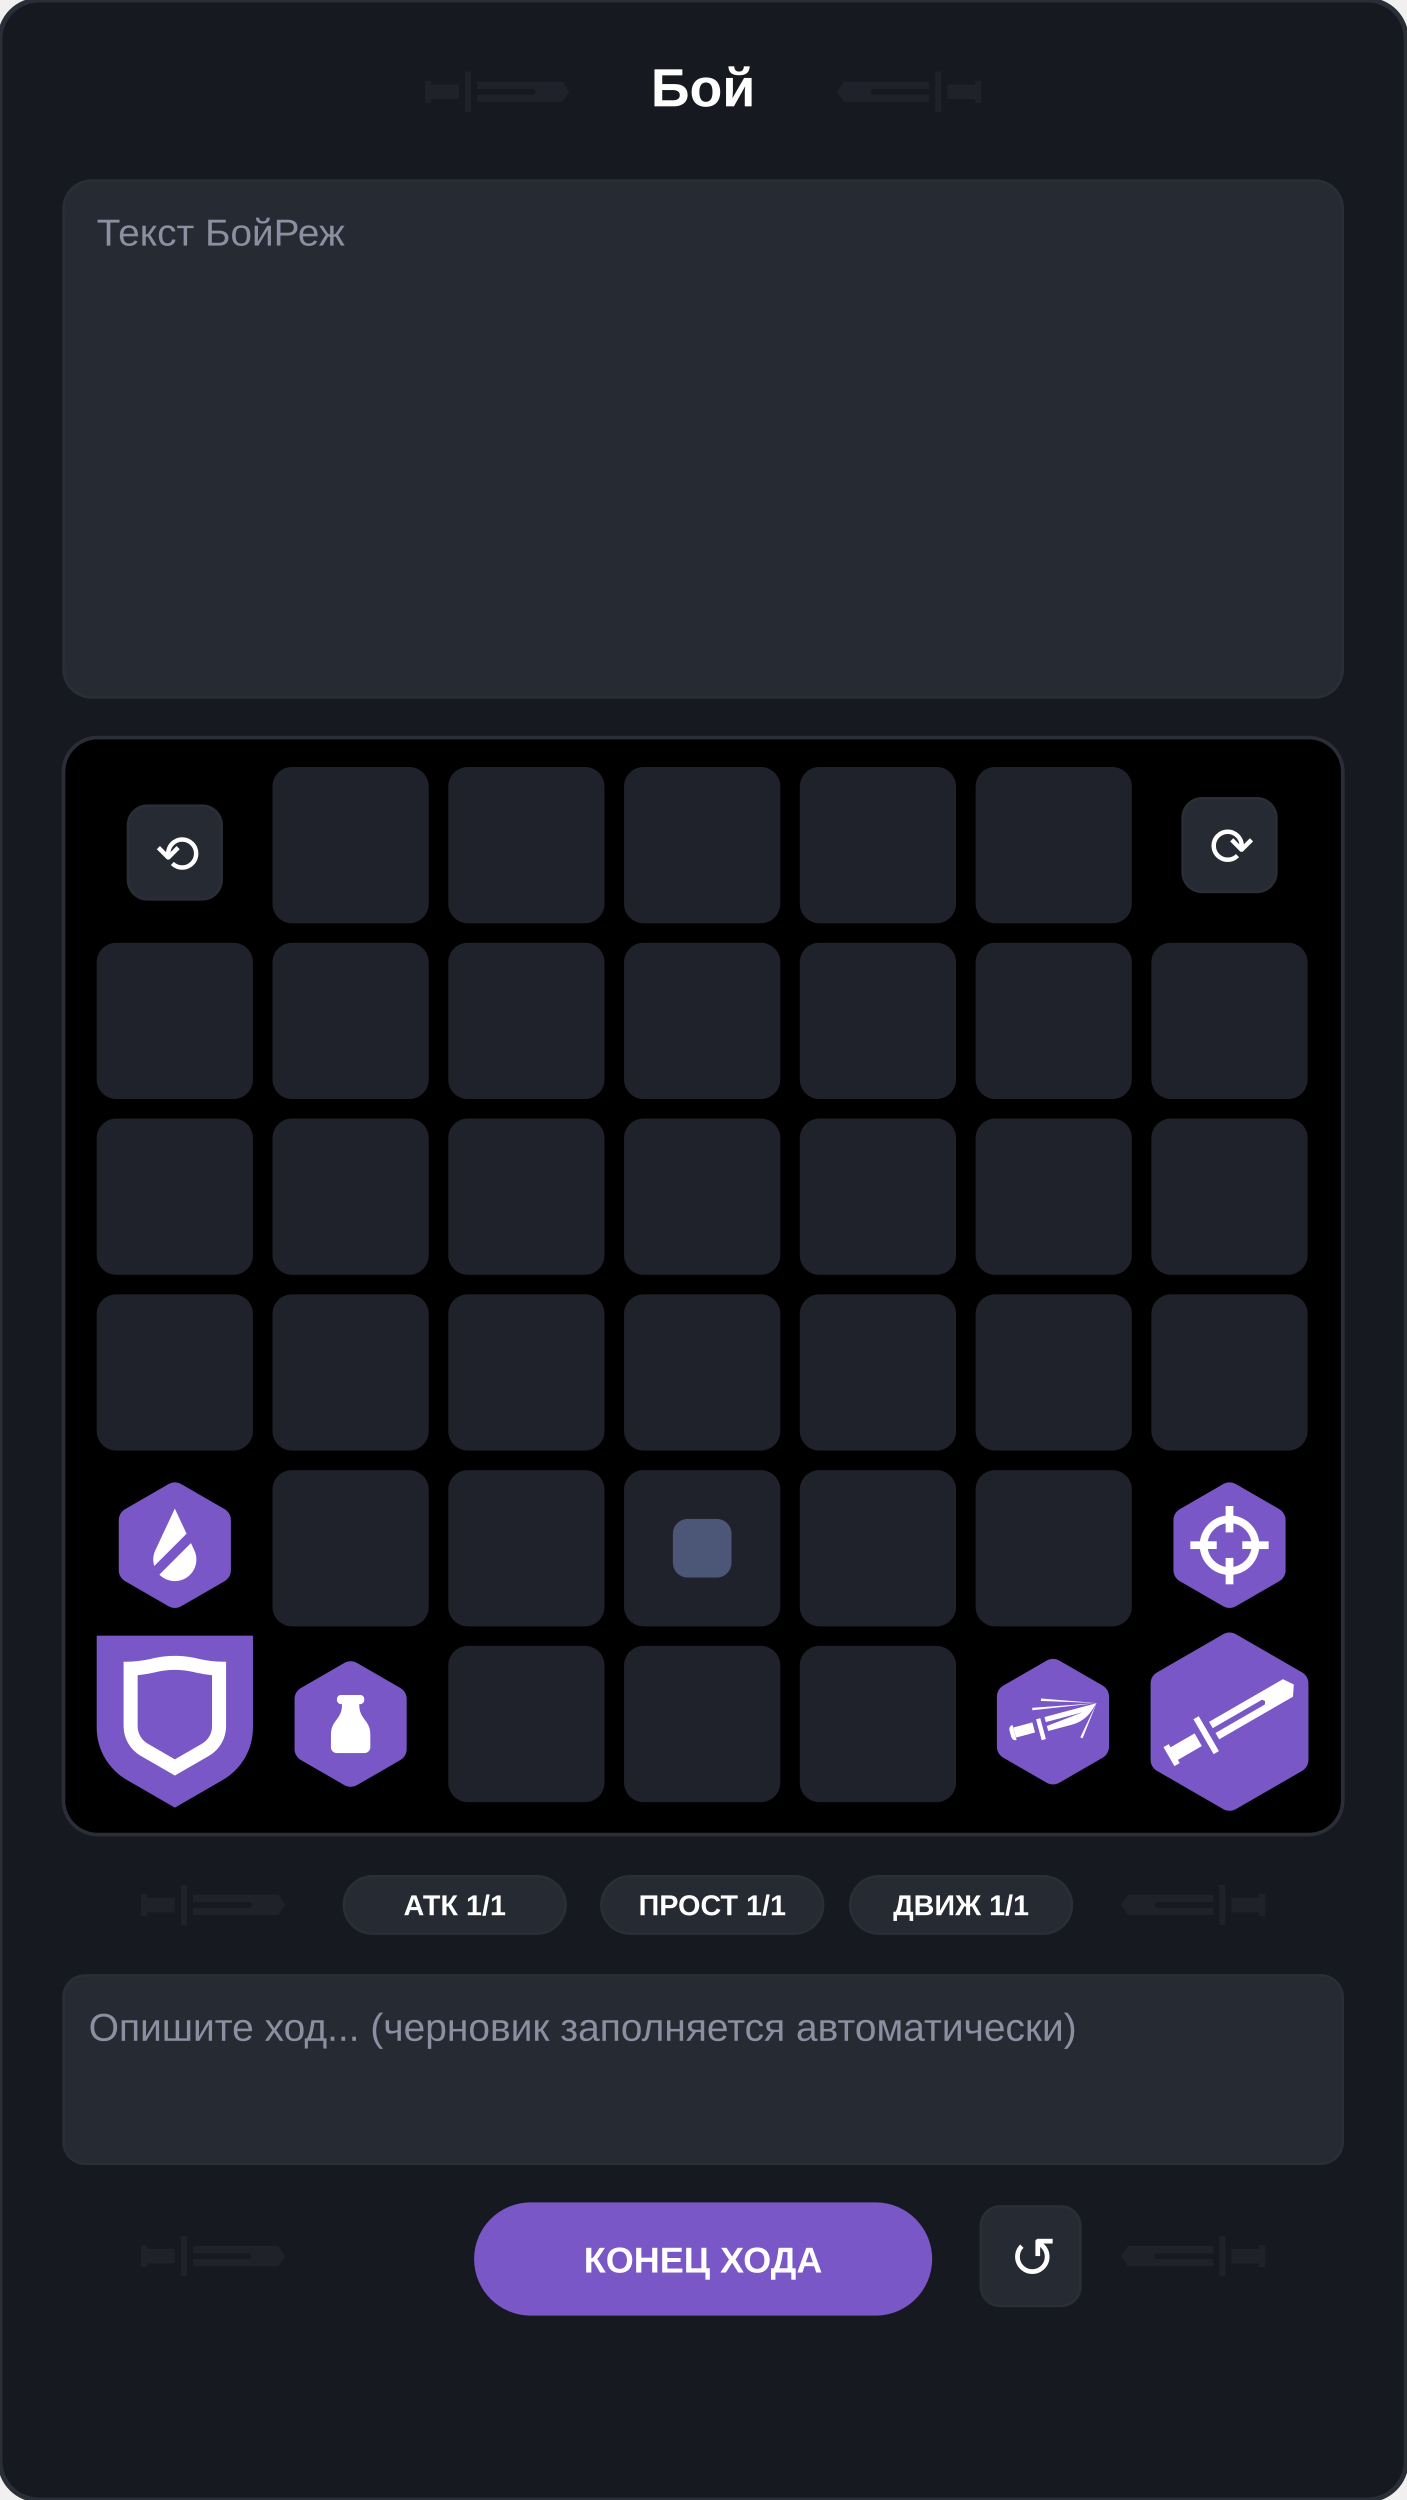
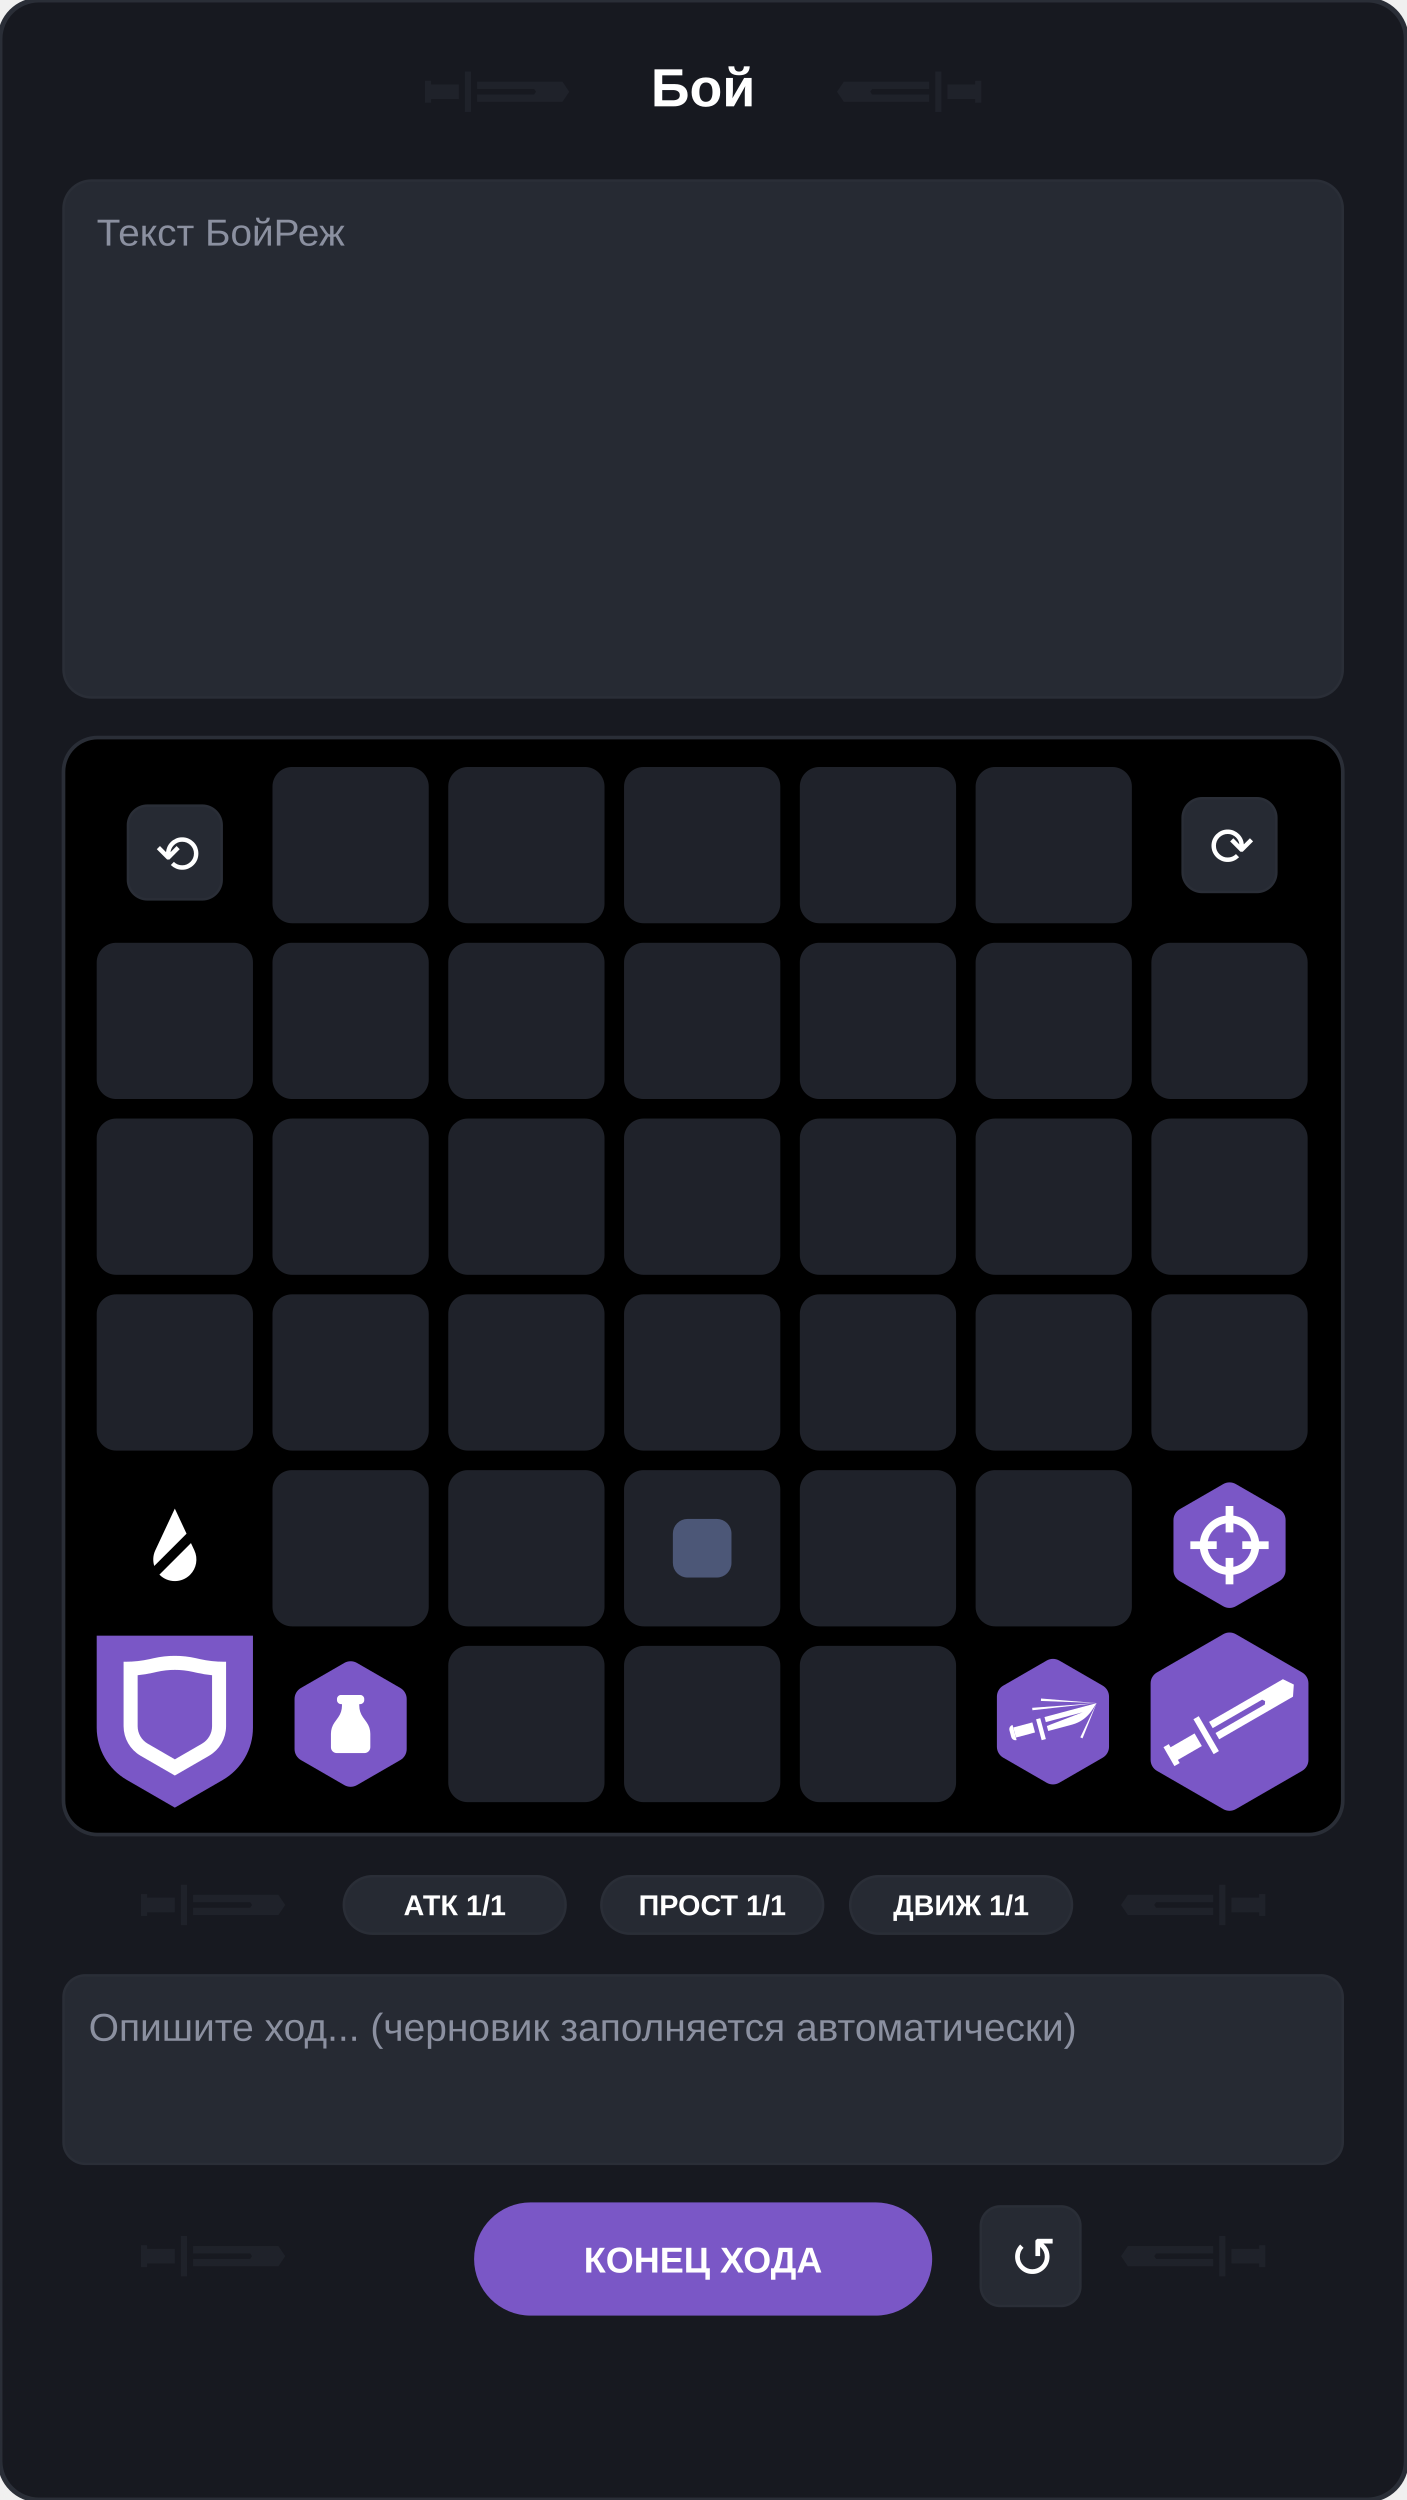
<svg xmlns="http://www.w3.org/2000/svg" data-dw-combat="1" id="_Слой_1" version="1.1" viewBox="0 0 576 1024">
  <defs>
    <style>
      .st0, .st1, .st2, .st3, .st4, .st5 {
        fill: #fff;
      }

      .st6 {
        fill: #1f222a;
      }

      .st1 {
        font-size: 21.95px;
      }

      .st1, .st2 {
        font-family: MyriadPro-Regular, 'Myriad Pro';
      }

      .st1, .st2, .st7, .st3, .st8, .st4, .st9, .st5 {
        isolation: isolate;
      }

      .st10 {
        fill: #171920;
        stroke-width: 2px;
      }

      .st10, .st11, .st12 {
        stroke: #2a2e37;
      }

      .st11 {
        stroke-width: 1.5px;
      }

      .st2 {
        font-size: 23.33px;
      }

      .st12 {
        fill: #262a33;
      }

      .st7 {
        font-size: 14px;
      }

      .st7, .st3, .st4, .st5 {
        font-family: Arial-BoldMT, Arial;
        font-weight: 700;
      }

      .st7, .st13 {
        fill: #4c5777;
      }

      .st3 {
        font-size: 14.75px;
      }

      .st8 {
        font-size: 15.41px;
      }

      .st8, .st9 {
        fill: #8b90a0;
        font-family: ArialMT, Arial;
      }

      .st14 {
        fill: #7a57c6;
      }

      .st4 {
        font-size: 11.78px;
      }

      .st9 {
        font-size: 15.94px;
      }

      .st5 {
        font-size: 22px;
      }
    </style>
  </defs>
  <rect class="st10" width="576" height="1024" rx="16" ry="16" />
  <text class="st5" transform="translate(266.61 43.55)">
    <tspan x="0" y="0">Бой</tspan>
  </text>
  <g id="btn_rollback">
    <rect class="st12" x="401.72" y="903.72" width="40.82" height="40.82" rx="8" ry="8" />
    <text class="st2" transform="translate(413.38 932.87)">
      <tspan x="0" y="0">↺</tspan>
    </text>
  </g>
  <g id="board">
    <rect class="st11" x="26" y="302.1" width="524" height="449.35" rx="14" ry="14" />
    <g id="cam">
      <g>
        <g id="cells">
          <rect id="cell_-2_4" class="st6" x="111.61" y="314.16" width="64" height="64" rx="8" ry="8" />
          <rect id="cell_-1_4" class="st6" x="183.61" y="314.16" width="64" height="64" rx="8" ry="8" />
          <rect id="cell_0_4" class="st6" x="255.61" y="314.16" width="64" height="64" rx="8" ry="8" />
          <rect id="cell_1_4" class="st6" x="327.61" y="314.16" width="64" height="64" rx="8" ry="8" />
          <rect id="cell_2_4" class="st6" x="399.61" y="314.16" width="64" height="64" rx="8" ry="8" />
          <rect id="cell_-3_3" class="st6" x="39.61" y="386.16" width="64" height="64" rx="8" ry="8" />
          <rect id="cell_-2_3" class="st6" x="111.61" y="386.16" width="64" height="64" rx="8" ry="8" />
          <rect id="cell_-1_3" class="st6" x="183.61" y="386.16" width="64" height="64" rx="8" ry="8" />
          <rect id="cell_0_3" class="st6" x="255.61" y="386.16" width="64" height="64" rx="8" ry="8" />
          <rect id="cell_1_3" class="st6" x="327.61" y="386.16" width="64" height="64" rx="8" ry="8" />
          <rect id="cell_2_3" class="st6" x="399.61" y="386.16" width="64" height="64" rx="8" ry="8" />
          <rect id="cell_3_3" class="st6" x="471.61" y="386.16" width="64" height="64" rx="8" ry="8" />
          <rect id="cell_-3_2" class="st6" x="39.61" y="458.16" width="64" height="64" rx="8" ry="8" />
          <rect id="cell_-2_2" class="st6" x="111.61" y="458.16" width="64" height="64" rx="8" ry="8" />
          <rect id="cell_-1_2" class="st6" x="183.61" y="458.16" width="64" height="64" rx="8" ry="8" />
          <rect id="cell_0_2" class="st6" x="255.61" y="458.16" width="64" height="64" rx="8" ry="8" />
          <rect id="cell_1_2" class="st6" x="327.61" y="458.16" width="64" height="64" rx="8" ry="8" />
          <rect id="cell_2_2" class="st6" x="399.61" y="458.16" width="64" height="64" rx="8" ry="8" />
          <rect id="cell_3_2" class="st6" x="471.61" y="458.16" width="64" height="64" rx="8" ry="8" />
          <rect id="cell_-3_1" class="st6" x="39.61" y="530.16" width="64" height="64" rx="8" ry="8" />
          <rect id="cell_-2_1" class="st6" x="111.61" y="530.16" width="64" height="64" rx="8" ry="8" />
          <rect id="cell_-1_1" class="st6" x="183.61" y="530.16" width="64" height="64" rx="8" ry="8" />
          <rect id="cell_0_1" class="st6" x="255.61" y="530.16" width="64" height="64" rx="8" ry="8" />
          <rect id="cell_1_1" class="st6" x="327.61" y="530.16" width="64" height="64" rx="8" ry="8" />
          <rect id="cell_2_1" class="st6" x="399.61" y="530.16" width="64" height="64" rx="8" ry="8" />
          <rect id="cell_3_1" class="st6" x="471.61" y="530.16" width="64" height="64" rx="8" ry="8" />
          <rect id="cell_-2_0" class="st6" x="111.61" y="602.16" width="64" height="64" rx="8" ry="8" />
          <rect id="cell_-1_0" class="st6" x="183.61" y="602.16" width="64" height="64" rx="8" ry="8" />
          <rect id="cell_0_0" class="st6" x="255.61" y="602.16" width="64" height="64" rx="8" ry="8" />
          <rect id="cell_1_0" class="st6" x="327.61" y="602.16" width="64" height="64" rx="8" ry="8" />
          <rect id="cell_2_0" class="st6" x="399.61" y="602.16" width="64" height="64" rx="8" ry="8" />
          <rect id="cell_-1_-1" class="st6" x="183.61" y="674.16" width="64" height="64" rx="8" ry="8" />
          <rect id="cell_0_-1" class="st6" x="255.61" y="674.16" width="64" height="64" rx="8" ry="8" />
          <rect id="cell_1_-1" class="st6" x="327.61" y="674.16" width="64" height="64" rx="8" ry="8" />
        </g>
        <g id="sprites">
          <g id="sprite_hero">
            <rect class="st13" x="275.61" y="622.16" width="24" height="24" rx="6" ry="6" />
            <text class="st7" transform="translate(283.64 640.16)">
              <tspan x="0" y="0">Г</tspan>
            </text>
          </g>
        </g>
      </g>
    </g>
  </g>
-   <g id="btn_ATTAK">
+   <g id="btn_attack">
    <path class="st14" d="M506.21,741.01l27.13-15.66c1.61-.93,2.6-2.64,2.6-4.5v-31.32c0-1.85-.99-3.57-2.6-4.5l-27.13-15.66c-1.61-.93-3.58-.93-5.19,0l-27.13,15.66c-1.61.93-2.6,2.64-2.6,4.5v31.32c0,1.85.99,3.57,2.6,4.5l27.13,15.66c1.61.93,3.58.93,5.19,0Z" />
    <g>
      <polygon class="st0" points="503.06 704.19 503.82 703.75 516.96 696.17 518.19 696.77 518.1 698.15 504.97 705.73 504.2 706.17 497.87 709.83 499.36 712.42 524.8 697.73 527.56 696.14 529.61 694.95 529.95 689.99 525.48 687.8 523.43 688.98 520.67 690.58 495.23 705.27 496.72 707.85 503.06 704.19" />
      <polygon class="st0" points="486.29 718.64 492.28 715.18 490.79 712.6 489.3 710.01 483.3 713.47 479.47 715.68 478.73 714.39 476.56 715.64 477.31 716.93 478.05 718.23 478.8 719.52 479.55 720.81 480.29 722.11 481.04 723.4 483.21 722.15 482.46 720.85 486.29 718.64" />
      <polygon class="st0" points="495.13 710.09 491 702.94 488.83 704.19 492.96 711.34 497.09 718.5 499.26 717.25 495.13 710.09" />
    </g>
  </g>
  <g id="btn_defense">
    <path class="st14" d="M103.61,707.66v-37.68H39.61v37.68c0,8.83,4.71,17,12.36,21.41l19.64,11.34,19.64-11.34c7.65-4.42,12.36-12.58,12.36-21.41Z" />
    <path class="st0" d="M71.61,683.98c2.49,0,4.98.28,7.41.83l1.54.35c2.07.47,4.18.81,6.3,1.01v20.89c0,2.94-1.58,5.68-4.13,7.15l-11.11,6.42-11.11-6.42c-2.55-1.47-4.13-4.21-4.13-7.15v-20.89c2.12-.2,4.22-.54,6.3-1.01l1.54-.35c2.43-.55,4.92-.83,7.41-.83M71.61,678.23c-2.91,0-5.82.32-8.67.97l-1.54.35c-3.25.73-6.57,1.1-9.9,1.1h-.88v26.4c0,5,2.67,9.62,7,12.13l13.99,8.08,13.99-8.08c4.33-2.5,7-7.12,7-12.13v-26.4h-.88c-3.33,0-6.65-.37-9.9-1.1l-1.54-.35c-2.86-.65-5.76-.97-8.67-.97h0Z" />
  </g>
  <g id="btn_ranger_precise">
    <path class="st14" d="M506.21,657.92l17.77-10.26c1.61-.93,2.6-2.64,2.6-4.5v-20.52c0-1.85-.99-3.57-2.6-4.5l-17.77-10.26c-1.61-.93-3.58-.93-5.19,0l-17.77,10.26c-1.61.93-2.6,2.64-2.6,4.5v20.52c0,1.85.99,3.57,2.6,4.5l17.77,10.26c1.61.93,3.58.93,5.19,0Z" />
    <path class="st0" d="M519.64,631.32h-3.93c-.71-5.47-5.05-9.8-10.52-10.52v-3.93h-3.17v3.93c-5.47.71-9.8,5.05-10.52,10.52h-3.93v3.17h3.93c.71,5.47,5.05,9.8,10.52,10.52v3.93h3.17v-3.93c5.47-.71,9.8-5.05,10.52-10.52h3.93v-3.17ZM505.19,641.8v-3.67h-3.17v3.67c-3.72-.66-6.65-3.6-7.32-7.32h3.67v-3.17h-3.67c.66-3.72,3.6-6.65,7.32-7.32v3.67h3.17v-3.67c3.72.66,6.65,3.6,7.32,7.32h-3.67v3.17h3.67c-.66,3.72-3.6,6.65-7.32,7.32Z" />
  </g>
  <g id="btn_throw">
    <path class="st14" d="M433.89,730.21l17.77-10.26c1.61-.93,2.6-2.64,2.6-4.5v-20.52c0-1.85-.99-3.57-2.6-4.5l-17.77-10.26c-1.61-.93-3.58-.93-5.19,0l-17.77,10.26c-1.61.93-2.6,2.64-2.6,4.5v20.52c0,1.85.99,3.57,2.6,4.5l17.77,10.26c1.61.93,3.58.93,5.19,0Z" />
    <g>
      <path class="st0" d="M443.5,701.32c-5.04,1.35-10.08,2.7-15.13,4.05l-.55-2.06,21.35-5.72-1.93,2.95c-1.88,2.88-4.75,4.96-8.07,5.85-3.28.88-6.55,1.76-9.83,2.63l-.55-2.06c4.9-1.88,9.8-3.76,14.7-5.63Z" />
      <polygon class="st0" points="427.24 708.05 428.39 712.33 426.66 712.79 425.51 708.51 424.37 704.23 426.09 703.77 427.24 708.05" />
      <rect class="st0" x="417.35" y="704.54" width="4.27" height="8.11" transform="translate(-156.4 1297.19) rotate(-105)" />
      <path class="st0" d="M413.29,708.99h2.83c.99,0,1.79.8,1.79,1.79h-6.41c0-.99.8-1.79,1.79-1.79Z" transform="translate(-163.66 1294.18) rotate(-105)" />
    </g>
    <polygon class="st0" points="449.18 697.58 426.35 696.71 426.41 695.71 449.18 697.58 449.18 697.58" />
    <polygon class="st0" points="449.18 697.58 422.87 700.52 422.78 699.52 449.18 697.58 449.18 697.58" />
    <polygon class="st0" points="449.18 697.58 443.41 712.03 442.49 711.62 449.18 697.58 449.18 697.58" />
  </g>
  <g id="btn_potion">
    <path class="st14" d="M146.21,731.18l17.77-10.26c1.61-.93,2.6-2.64,2.6-4.5v-20.52c0-1.85-.99-3.57-2.6-4.5l-17.77-10.26c-1.61-.93-3.58-.93-5.19,0l-17.77,10.26c-1.61.93-2.6,2.64-2.6,4.5v20.52c0,1.85.99,3.57,2.6,4.5l17.77,10.26c1.61.93,3.58.93,5.19,0Z" />
    <path class="st0" d="M147.15,698.69v-.69h.43c.89,0,1.61-.72,1.61-1.61v-.52c0-.89-.72-1.61-1.61-1.61h-7.94c-.89,0-1.61.72-1.61,1.61v.52c0,.89.72,1.61,1.61,1.61h.43v.69c0,1.68-.53,3.32-1.51,4.69l-1.5,2.09c-.98,1.37-1.51,3.01-1.51,4.69v5.51c0,1.32,1.07,2.39,2.39,2.39h11.35c1.32,0,2.39-1.07,2.39-2.39v-5.51c0-1.68-.53-3.32-1.51-4.69l-1.5-2.09c-.98-1.37-1.51-3.01-1.51-4.69Z" />
  </g>
  <g id="btn_bandage">
-     <g id="btn_potion1" data-name="btn_potion">
-       <path class="st14" d="M74.21,657.92l17.77-10.26c1.61-.93,2.6-2.64,2.6-4.5v-20.52c0-1.85-.99-3.57-2.6-4.5l-17.77-10.26c-1.61-.93-3.58-.93-5.19,0l-17.77,10.26c-1.61.93-2.6,2.64-2.6,4.5v20.52c0,1.85.99,3.57,2.6,4.5l17.77,10.26c1.61.93,3.58.93,5.19,0Z" />
-     </g>
    <g>
      <path class="st0" d="M71.61,617.91l-8.01,17.13c-.96,2.05-1.06,4.32-.42,6.38l13.23-13.23-4.81-10.28Z" />
      <path class="st0" d="M78.22,632.04l-12.92,12.92s.04.05.06.07c3.45,3.45,9.05,3.45,12.5,0,2.63-2.63,3.33-6.62,1.76-9.99l-1.4-2.99Z" />
    </g>
  </g>
  <g id="footer">
    <g id="player_input">
      <rect class="st12" x="26" y="809.1" width="524" height="77.22" rx="8.94" ry="8.94" />
      <text id="input_text" class="st9" transform="translate(36.33 835.91)">
        <tspan x="0" y="0">Опишите ход... (черновик заполняется автоматически)</tspan>
      </text>
    </g>
    <g id="btn_end_turn">
      <path class="st14" d="M217.38,902.1h141.24c12.81,0,23.19,10.38,23.19,23.19h0c0,12.81-10.38,23.19-23.19,23.19h-141.24c-12.81,0-23.19-10.38-23.19-23.19h0c0-12.81,10.38-23.19,23.19-23.19h0Z" />
      <text class="st3" transform="translate(239.11 930.84)">
        <tspan x="0" y="0">КОНЕЦ ХОДА</tspan>
      </text>
    </g>
  </g>
  <g id="btn_turn_left">
    <rect class="st12" x="52.4" y="329.98" width="38.41" height="38.41" rx="8" ry="8" />
    <text class="st1" transform="translate(63.38 357.41)">
      <tspan x="0" y="0">⟲</tspan>
    </text>
  </g>
  <g id="btn_turn_right">
    <rect class="st12" x="484.4" y="326.95" width="38.41" height="38.41" rx="8" ry="8" />
    <text class="st1" transform="translate(495.38 354.39)">
      <tspan x="0" y="0">⟳</tspan>
    </text>
  </g>
  <g id="dm_log">
    <rect class="st12" x="26" y="73.95" width="524" height="211.73" rx="11.5" ry="11.5" />
    <text id="dm_log_text" class="st8" transform="translate(39.61 100.59) scale(1.03 1)">
      <tspan x="0" y="0">Текст БойРеж</tspan>
    </text>
  </g>
  <g id="counter_atk">
    <path class="st12" d="M152.6,768.49h67.29c6.5,0,11.78,5.27,11.78,11.78h0c0,6.5-5.27,11.78-11.78,11.78h-67.29c-6.5,0-11.78-5.27-11.78-11.78h0c0-6.5,5.27-11.78,11.78-11.78Z" />
    <text class="st4" transform="translate(165.29 784.47)">
      <tspan x="0" y="0">АТК 1/1</tspan>
    </text>
  </g>
  <g id="counter_move">
    <path class="st12" d="M360.02,768.49h67.29c6.5,0,11.78,5.27,11.78,11.78h0c0,6.5-5.27,11.78-11.78,11.78h-67.29c-6.5,0-11.78-5.27-11.78-11.78h0c0-6.5,5.27-11.78,11.78-11.78Z" />
    <text class="st4" transform="translate(365.84 784.47)">
      <tspan x="0" y="0">ДВИЖ 1/1</tspan>
    </text>
  </g>
  <g id="counter_simple">
    <path class="st12" d="M258.09,768.49h67.29c6.5,0,11.78,5.27,11.78,11.78h0c0,6.5-5.27,11.78-11.78,11.78h-67.29c-6.5,0-11.78-5.27-11.78-11.78h0c0-6.5,5.27-11.78,11.78-11.78h0Z" />
    <text class="st4" transform="translate(261.57 784.47)">
      <tspan x="0" y="0">ПРОСТ 1/1</tspan>
    </text>
  </g>
  <g>
    <g>
      <polygon class="st6" points="373.26 38.72 372.37 38.72 357.21 38.72 356.44 37.58 357.21 36.43 372.37 36.43 373.26 36.43 380.57 36.43 380.57 33.45 351.2 33.45 348.01 33.45 345.64 33.45 342.86 37.58 345.64 41.71 348.01 41.71 351.2 41.71 380.57 41.71 380.57 38.72 373.26 38.72" />
      <polygon class="st6" points="395.01 34.59 388.08 34.59 388.08 37.58 388.08 40.56 395.01 40.56 399.43 40.56 399.43 42.06 401.93 42.06 401.93 40.56 401.93 39.07 401.93 37.58 401.93 36.08 401.93 34.59 401.93 33.1 399.43 33.1 399.43 34.59 395.01 34.59" />
      <polygon class="st6" points="383.08 37.58 383.08 45.84 385.58 45.84 385.58 37.58 385.58 29.32 383.08 29.32 383.08 37.58" />
    </g>
    <g>
      <polygon class="st6" points="202.74 36.43 203.63 36.43 218.79 36.43 219.56 37.58 218.79 38.72 203.63 38.72 202.74 38.72 195.43 38.72 195.43 41.71 224.8 41.71 227.99 41.71 230.36 41.71 233.14 37.58 230.36 33.45 227.99 33.45 224.8 33.45 195.43 33.45 195.43 36.43 202.74 36.43" />
      <polygon class="st6" points="180.99 40.56 187.92 40.56 187.92 37.58 187.92 34.59 180.99 34.59 176.57 34.59 176.57 33.1 174.07 33.1 174.07 34.59 174.07 36.08 174.07 37.58 174.07 39.07 174.07 40.56 174.07 42.06 176.57 42.06 176.57 40.56 180.99 40.56" />
      <polygon class="st6" points="192.92 37.58 192.92 29.32 190.42 29.32 190.42 37.58 190.42 45.84 192.92 45.84 192.92 37.58" />
    </g>
  </g>
  <g>
    <g>
      <polygon class="st6" points="489.58 925.27 488.7 925.27 473.53 925.27 472.76 924.13 473.53 922.98 488.7 922.98 489.58 922.98 496.9 922.98 496.9 920 467.52 920 464.34 920 461.97 920 459.19 924.13 461.97 928.26 464.34 928.26 467.52 928.26 496.9 928.26 496.9 925.27 489.58 925.27" />
      <polygon class="st6" points="511.33 921.14 504.41 921.14 504.41 924.13 504.41 927.11 511.33 927.11 515.75 927.11 515.75 928.61 518.25 928.61 518.25 927.11 518.25 925.62 518.25 924.13 518.25 922.63 518.25 921.14 518.25 919.65 515.75 919.65 515.75 921.14 511.33 921.14" />
      <polygon class="st6" points="499.4 924.13 499.4 932.39 501.91 932.39 501.91 924.13 501.91 915.87 499.4 915.87 499.4 924.13" />
    </g>
    <g>
      <polygon class="st6" points="86.42 922.98 87.3 922.98 102.47 922.98 103.24 924.13 102.47 925.27 87.3 925.27 86.42 925.27 79.1 925.27 79.1 928.26 108.48 928.26 111.66 928.26 114.03 928.26 116.81 924.13 114.03 920 111.66 920 108.48 920 79.1 920 79.1 922.98 86.42 922.98" />
      <polygon class="st6" points="64.67 927.11 71.59 927.11 71.59 924.13 71.59 921.14 64.67 921.14 60.25 921.14 60.25 919.65 57.75 919.65 57.75 921.14 57.75 922.63 57.75 924.13 57.75 925.62 57.75 927.11 57.75 928.61 60.25 928.61 60.25 927.11 64.67 927.11" />
      <polygon class="st6" points="76.6 924.13 76.6 915.87 74.09 915.87 74.09 924.13 74.09 932.39 76.6 932.39 76.6 924.13" />
    </g>
  </g>
  <g>
    <g>
      <polygon class="st6" points="489.58 781.42 488.7 781.42 473.53 781.42 472.76 780.27 473.53 779.13 488.7 779.13 489.58 779.13 496.9 779.13 496.9 776.14 467.52 776.14 464.34 776.14 461.97 776.14 459.19 780.27 461.97 784.4 464.34 784.4 467.52 784.4 496.9 784.4 496.9 781.42 489.58 781.42" />
      <polygon class="st6" points="511.33 777.29 504.41 777.29 504.41 780.27 504.41 783.26 511.33 783.26 515.75 783.26 515.75 784.75 518.25 784.75 518.25 783.26 518.25 781.77 518.25 780.27 518.25 778.78 518.25 777.29 518.25 775.79 515.75 775.79 515.75 777.29 511.33 777.29" />
      <polygon class="st6" points="499.4 780.27 499.4 788.53 501.91 788.53 501.91 780.27 501.91 772.01 499.4 772.01 499.4 780.27" />
    </g>
    <g>
      <polygon class="st6" points="86.42 779.13 87.3 779.13 102.47 779.13 103.24 780.27 102.47 781.42 87.3 781.42 86.42 781.42 79.1 781.42 79.1 784.4 108.48 784.4 111.66 784.4 114.03 784.4 116.81 780.27 114.03 776.14 111.66 776.14 108.48 776.14 79.1 776.14 79.1 779.13 86.42 779.13" />
      <polygon class="st6" points="64.67 783.26 71.59 783.26 71.59 780.27 71.59 777.29 64.67 777.29 60.25 777.29 60.25 775.79 57.75 775.79 57.75 777.29 57.75 778.78 57.75 780.27 57.75 781.77 57.75 783.26 57.75 784.75 60.25 784.75 60.25 783.26 64.67 783.26" />
      <polygon class="st6" points="76.6 780.27 76.6 772.01 74.09 772.01 74.09 780.27 74.09 788.53 76.6 788.53 76.6 780.27" />
    </g>
  </g>
</svg>
